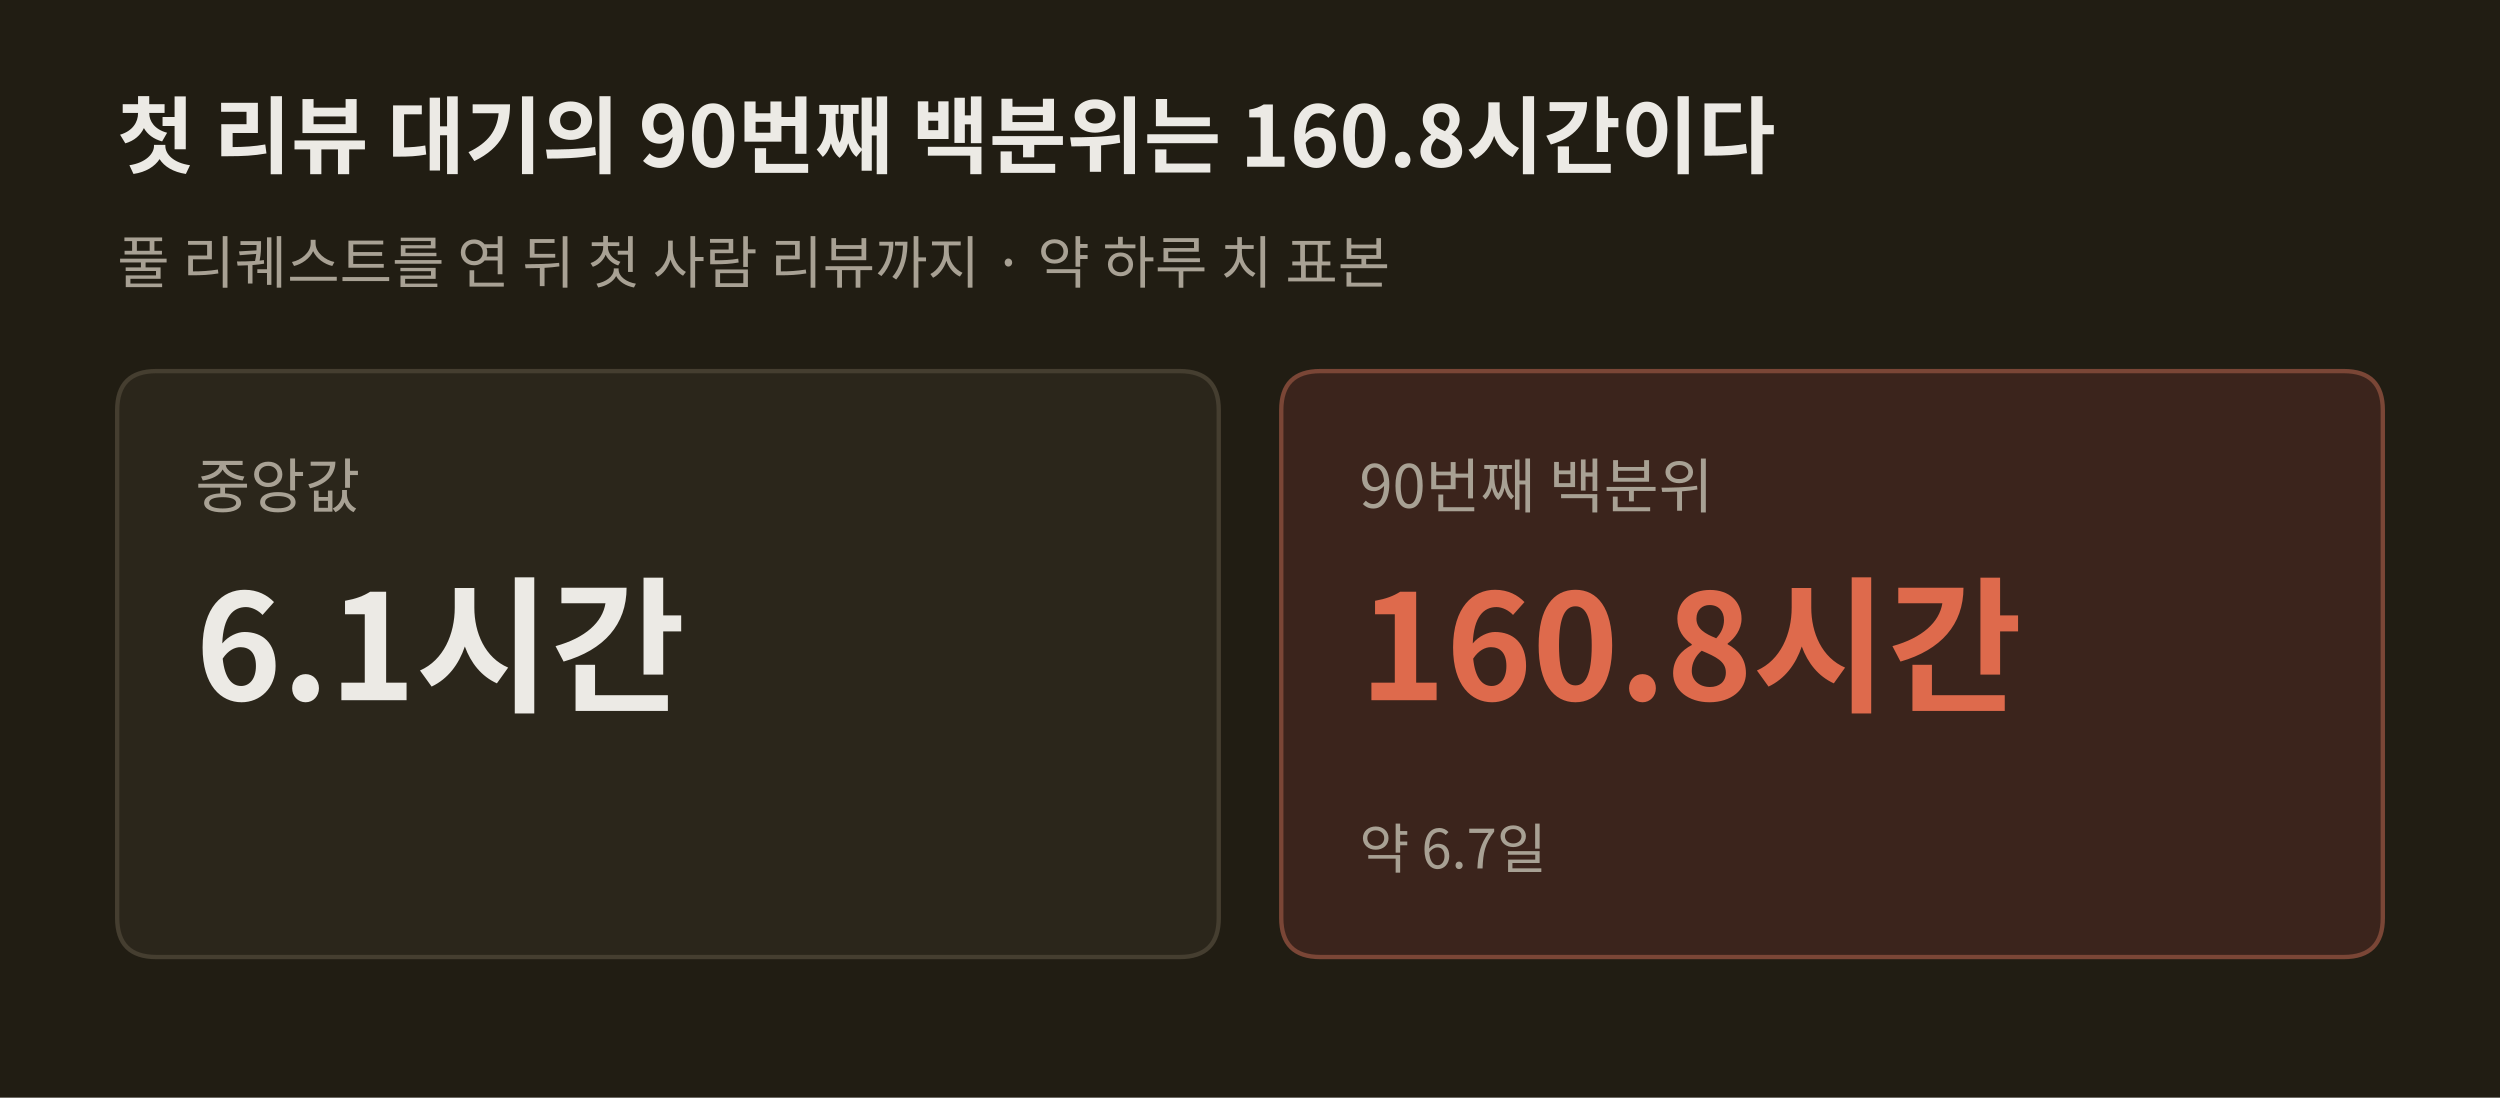
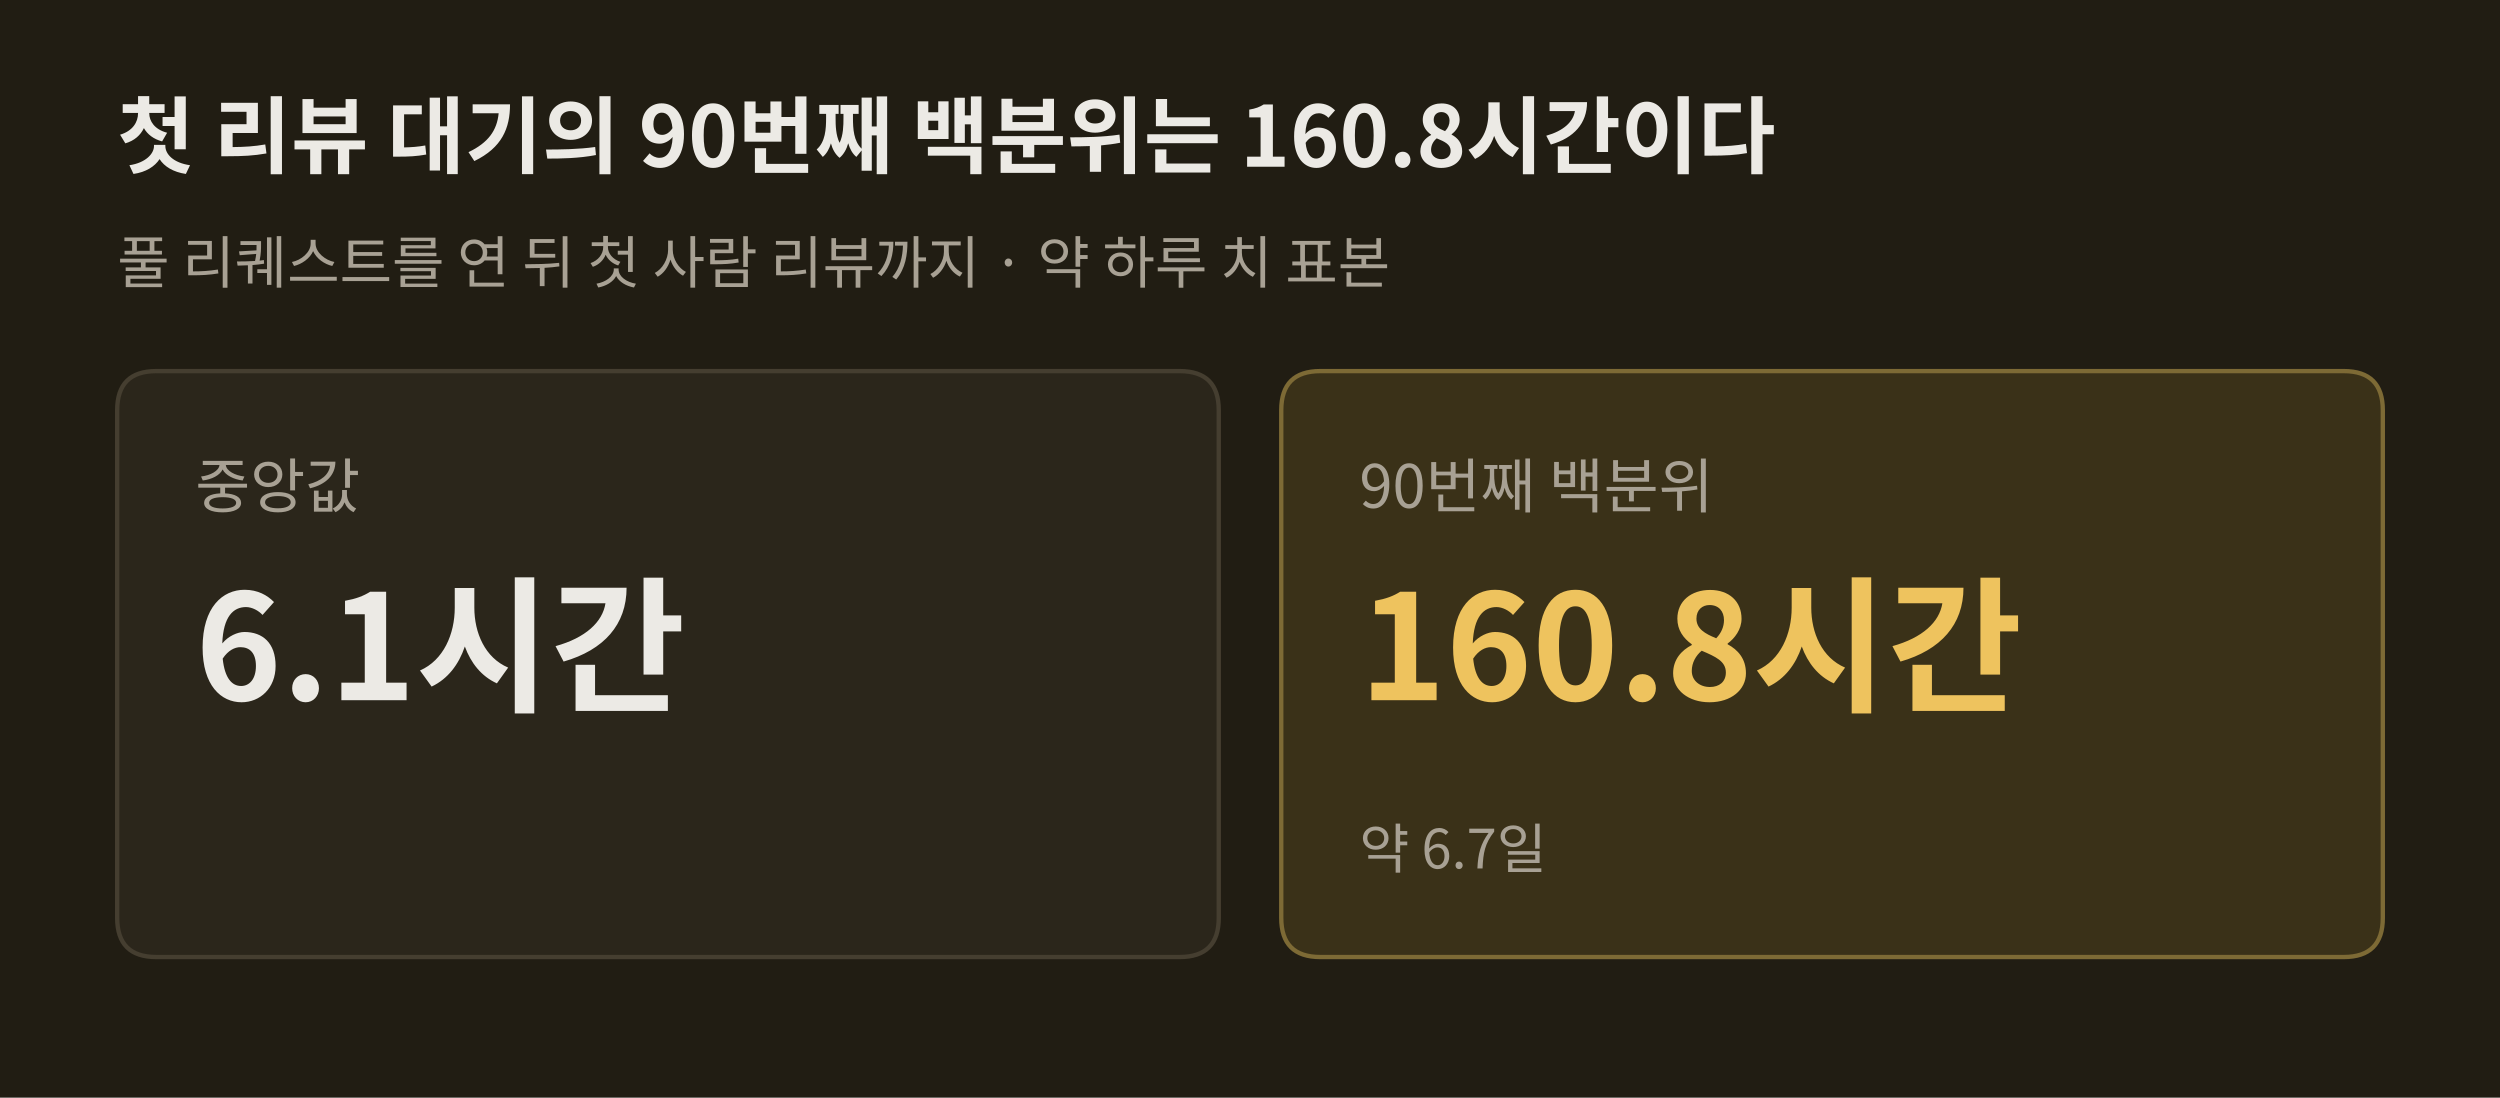
<svg xmlns="http://www.w3.org/2000/svg" width="640" height="281" viewBox="0 0 460.8 202.32" version="1.1">
  <defs>
    <style type="text/css">*{stroke-linejoin: round; stroke-linecap: butt}</style>
  </defs>
  <g id="figure_1">
    <g id="patch_1">
      <path d="M 0 202.32   L 460.8 202.32   L 460.8 0   L 0 0   z  " style="fill: #211d13" />
    </g>
    <g id="axes_1">
      <g id="patch_2">
        <path d="M 28.8 176.4   L 217.44 176.4   Q 224.64 176.4 224.64 169.2   L 224.64 75.6   Q 224.64 68.4 217.44 68.4   L 28.8 68.4   Q 21.6 68.4 21.6 75.6   L 21.6 169.2   Q 21.6 176.4 28.8 176.4   z  " style="fill: #2b261b; stroke: #453e30; stroke-width: 0.8; stroke-linejoin: miter" />
      </g>
      <g id="patch_3">
-         <path d="M 243.36 176.4   L 432 176.4   Q 439.2 176.4 439.2 169.2   L 439.2 75.6   Q 439.2 68.4 432 68.4   L 243.36 68.4   Q 236.16 68.4 236.16 75.6   L 236.16 169.2   Q 236.16 176.4 243.36 176.4   z  " style="fill: #3b241c; stroke: #7a4636; stroke-width: 0.8; stroke-linejoin: miter" />
+         <path d="M 243.36 176.4   L 432 176.4   Q 439.2 176.4 439.2 169.2   L 439.2 75.6   Q 439.2 68.4 432 68.4   L 243.36 68.4   Q 236.16 68.4 236.16 75.6   L 236.16 169.2   Q 236.16 176.4 243.36 176.4   z  " style="fill: #3a3118; stroke: #7d6a35; stroke-width: 0.8; stroke-linejoin: miter" />
      </g>
      <g id="text_1">
        <text style="font-size: 11px; font-family: 'Malgun Gothic', 'Apple SD Gothic Neo', 'Noto Sans KR', 'Noto Sans CJK KR', sans-serif; text-anchor: start; fill: #a8a194" x="36" y="93.596" transform="rotate(-0 36 93.59627)">중앙값</text>
      </g>
      <g id="text_2">
        <text style="font-weight: 700; font-size: 27px; font-family: 'Malgun Gothic', 'Apple SD Gothic Neo', 'Noto Sans KR', 'Noto Sans CJK KR', sans-serif; text-anchor: start; fill: #eceae5" x="36" y="129.067" transform="rotate(-0 36 129.0672)">6.1시간</text>
      </g>
      <g id="text_3">
        <text style="font-size: 11px; font-family: 'Malgun Gothic', 'Apple SD Gothic Neo', 'Noto Sans KR', 'Noto Sans CJK KR', sans-serif; text-anchor: start; fill: #a8a194" x="250.56" y="93.596" transform="rotate(-0 250.56 93.59627)">90번째 백분위</text>
      </g>
      <g id="text_4">
-         <text style="font-weight: 700; font-size: 27px; font-family: 'Malgun Gothic', 'Apple SD Gothic Neo', 'Noto Sans KR', 'Noto Sans CJK KR', sans-serif; text-anchor: start; fill: #de6a4c" x="250.56" y="129.067" transform="rotate(-0 250.56 129.0672)">160.8시간</text>
+         <text style="font-weight: 700; font-size: 27px; font-family: 'Malgun Gothic', 'Apple SD Gothic Neo', 'Noto Sans KR', 'Noto Sans CJK KR', sans-serif; text-anchor: start; fill: #eec35e" x="250.56" y="129.067" transform="rotate(-0 250.56 129.0672)">160.8시간</text>
      </g>
      <g id="text_5">
        <text style="font-size: 10px; font-family: 'Malgun Gothic', 'Apple SD Gothic Neo', 'Noto Sans KR', 'Noto Sans CJK KR', sans-serif; text-anchor: start; fill: #a8a194" x="250.56" y="160.07" transform="rotate(-0 250.56 160.0705)">약 6.7일</text>
      </g>
    </g>
    <g id="text_6">
      <text style="font-weight: 700; font-size: 15.5px; font-family: 'Malgun Gothic', 'Apple SD Gothic Neo', 'Noto Sans KR', 'Noto Sans CJK KR', sans-serif; text-anchor: start; fill: #eceae5" x="21.6" y="30.736" transform="rotate(-0 21.6 30.73594)">첫 리뷰 대기의 90번째 백분위는 160.8시간이다</text>
    </g>
    <g id="text_7">
      <text style="font-size: 10.5px; font-family: 'Malgun Gothic', 'Apple SD Gothic Neo', 'Noto Sans KR', 'Noto Sans CJK KR', sans-serif; text-anchor: start; fill: #a8a194" x="21.6" y="52.209" transform="rotate(-0 21.6 52.20867)">풀 리퀘스트를 연 뒤 첫 사람 리뷰까지 · 약 하루 치 표본</text>
    </g>
  </g>
</svg>
